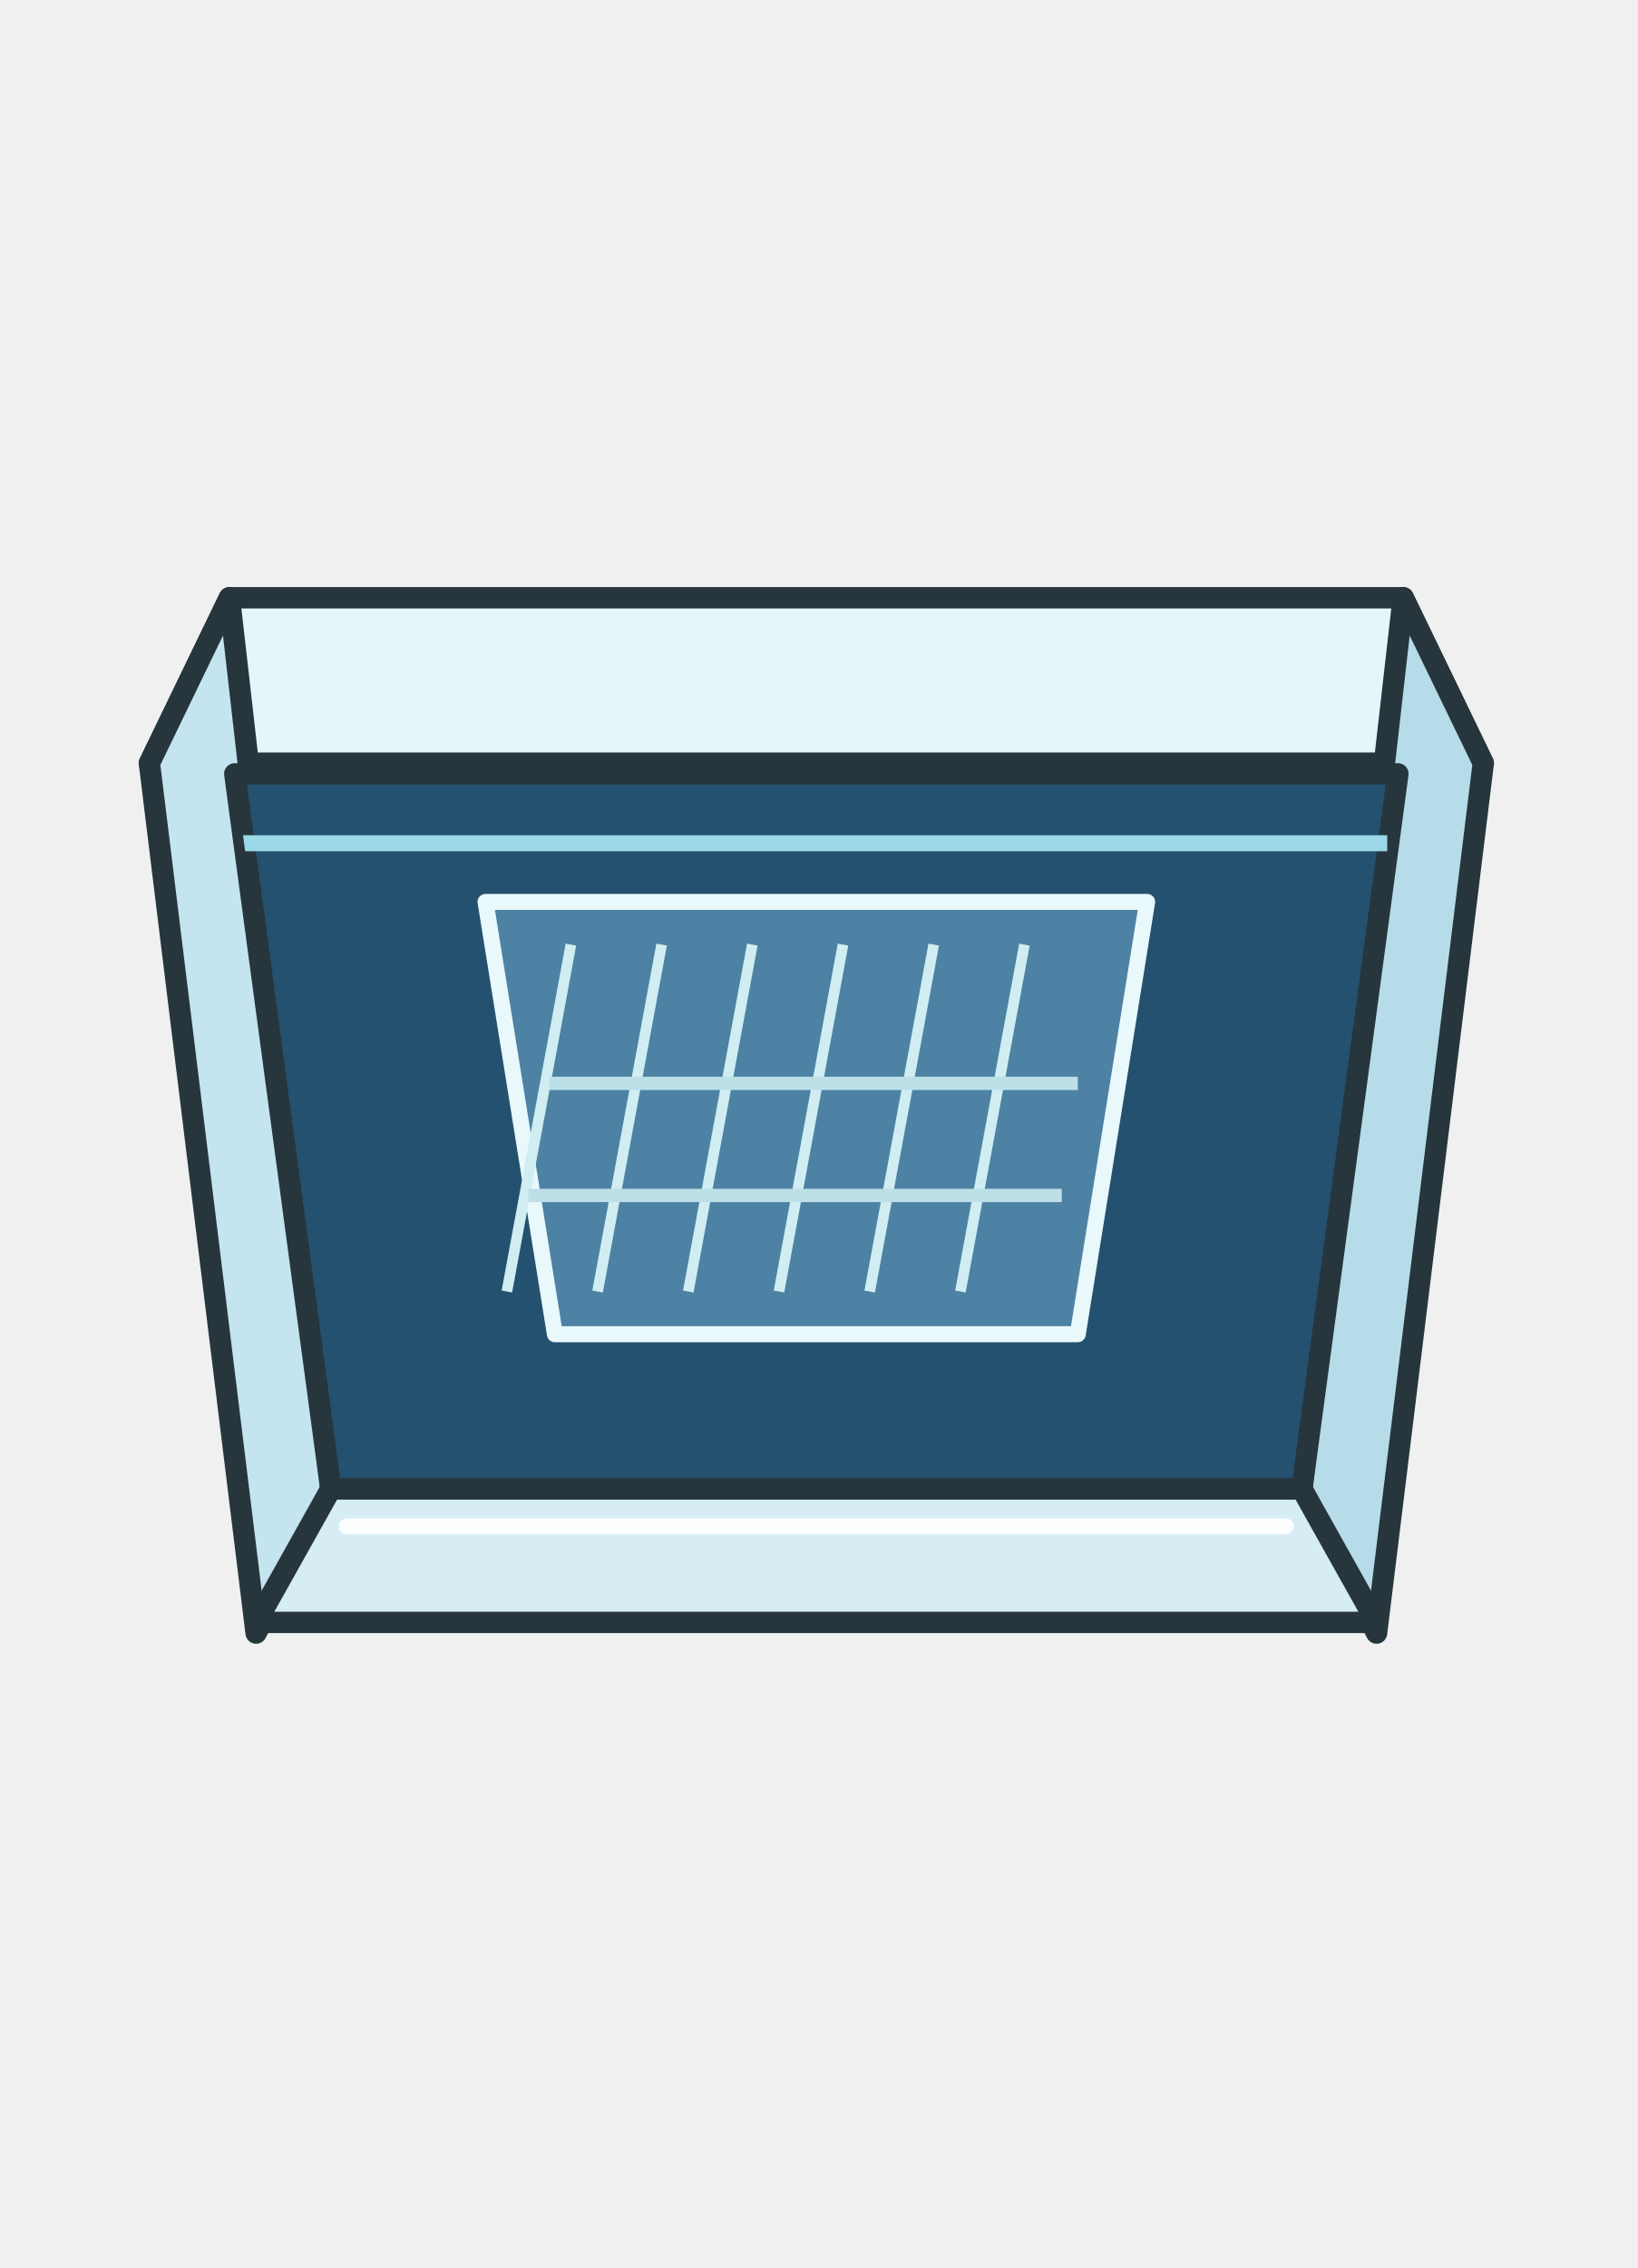
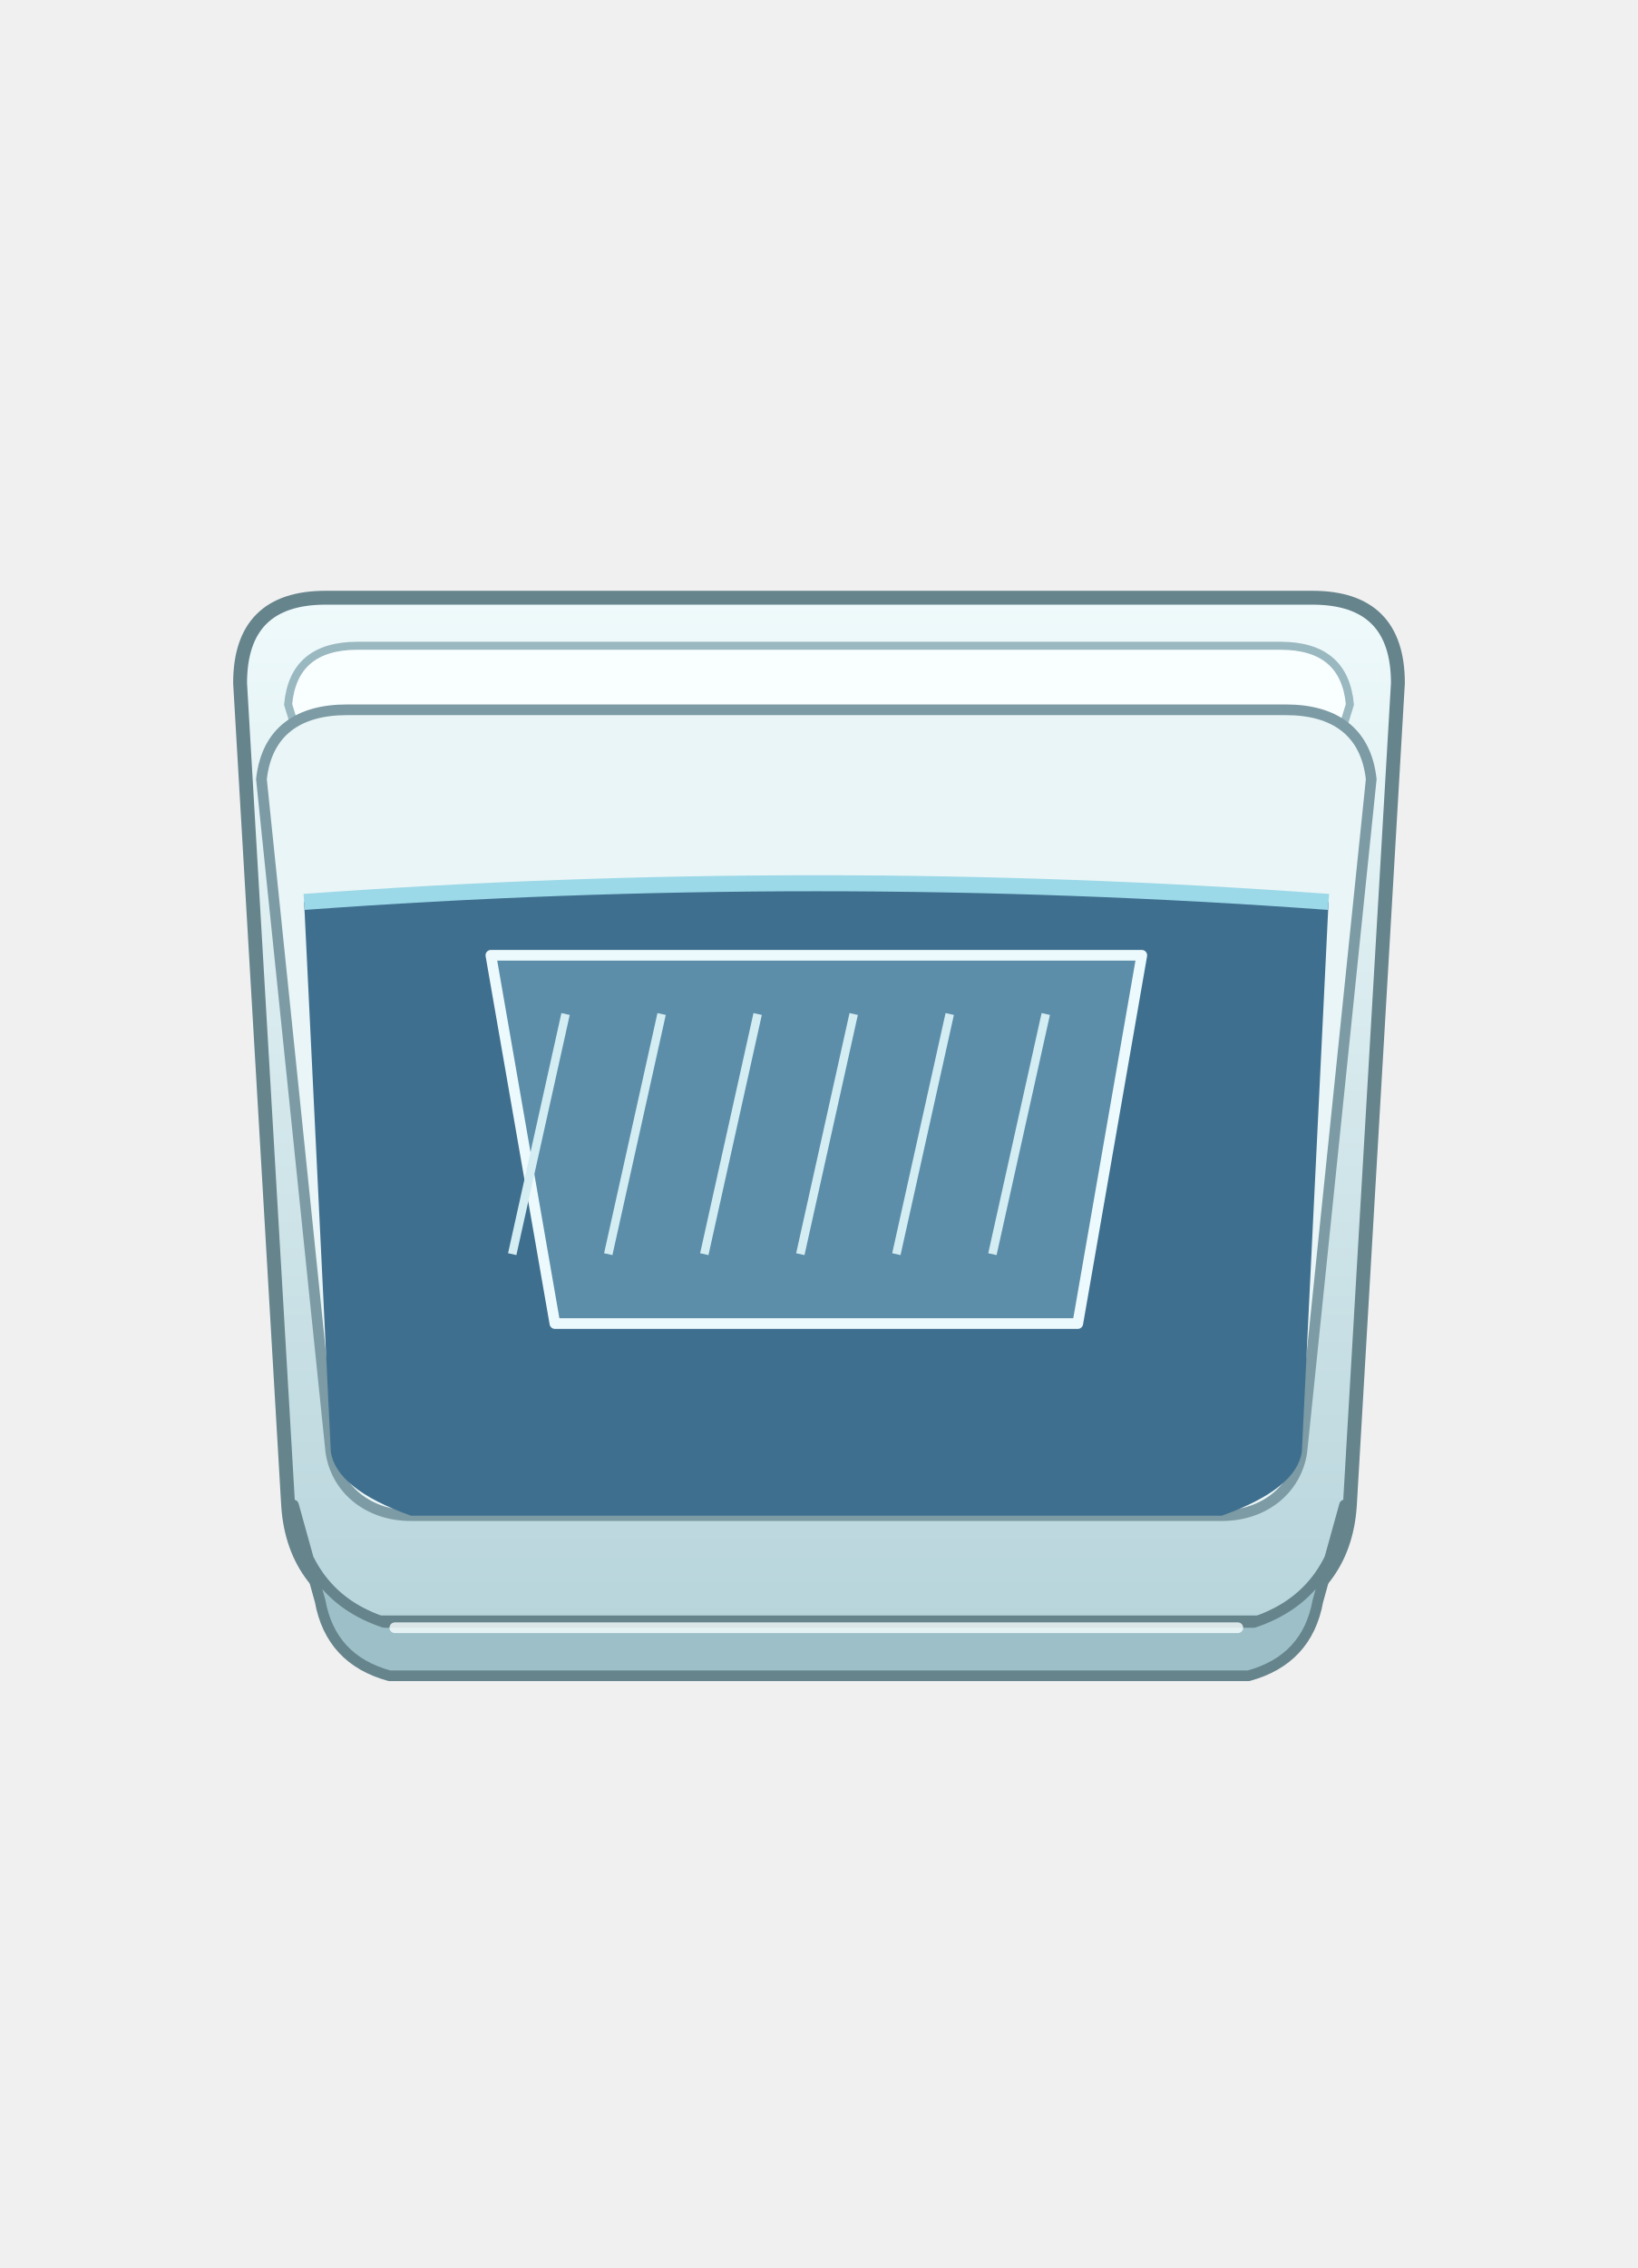
<svg xmlns="http://www.w3.org/2000/svg" viewBox="0 0 306.973 424.97">
  <defs>
    <clipPath id="anchor_liquid_clip">
-       <path d="M44 145H262L244 279H62Z" />
+       <path d="M49 146C50 137 56 133 65 133H241C250 133 256 137 257 146L244 272C243 279 237 284 229 284H77C69 284 63 279 62 272Z" />
    </clipPath>
+     <linearGradient id="tray_wall" x1="0" y1="0" x2="0" y2="1">
+       <stop stop-color="#effafb" />
+       <stop offset="1" stop-color="#b8d5dc" />
+     </linearGradient>
  </defs>
-   <path d="M43 112H263L278 143H28Z" fill="#e6f5fa" stroke="#26363c" stroke-linejoin="round" stroke-width="4" />
-   <path d="m28 143 15-31 19 167-14 27Z" fill="#c4e4ef" stroke="#26363c" stroke-linejoin="round" stroke-width="4" />
-   <path d="m278 143-15-31-19 167 14 27Z" fill="#b6dce9" stroke="#26363c" stroke-linejoin="round" stroke-width="4" />
-   <path d="M44 145H262L244 279H62Z" fill="#245170" stroke="#26363c" stroke-linejoin="round" stroke-width="4" />
+   <path d="M45 128Q45 112 61 112H246Q262 112 262 128L253 282Q252 298 236 304H71Q55 298 54 282Z" fill="url(#tray_wall)" stroke="#66848c" stroke-width="2.6" stroke-linejoin="round" />
+   <path d="M54 132Q55 121 67 121H240Q252 121 253 132L249 145H58Z" fill="#f9feff" stroke="#9ab8c0" stroke-width="1.5" />
+   <path d="M49 146C50 137 56 133 65 133H241C250 133 256 137 257 146L244 272C243 279 237 284 229 284H77C69 284 63 279 62 272Z" fill="#e9f5f6" stroke="#7c9ba4" stroke-width="2" />
+   <path d="M57 169Q153 162 249 169L244 272Q243 279 229 284H77Q63 279 62 272Z" fill="#3f6f8f" />
+   <path d="M57 169Q153 162 249 169" fill="none" stroke="#9bd8e8" stroke-width="3" />
+   <path d="M92 179H214L202 248H104Z" fill="#5c8eaa" stroke="#edfafd" stroke-width="2" stroke-linejoin="round" />
+   <path d="M106 190 96 235M124 190 114 235M142 190 132 235M160 190 150 235M178 190 168 235M196 190 186 235" stroke="#d3edf3" stroke-width="1.6" />
  <g id="overlay_root" />
-   <rect id="anchor_liquid_bounds" x="44" y="145" width="218" height="134" display="none" fill="none" stroke="none" />
-   <g clip-path="url(#anchor_liquid_clip)">
-     <path d="M44 158H260" fill="none" stroke="#9bd8e8" stroke-width="3" />
-     <path d="M91 169H215L202 250H104Z" fill="#4d82a4" stroke="#e9f8fb" stroke-linejoin="round" stroke-width="3" />
-     <g fill="none" stroke="#d0edf2" stroke-width="2">
-       <path d="m107 177-12 65M124 177l-12 65M141 177l-12 65M158 177l-12 65M175 177l-12 65M192 177l-12 65" />
-     </g>
-     <g stroke="#bde0e8" stroke-width="2.5">
-       <path d="m103 203 99 0M99 224h100" />
-     </g>
-   </g>
-   <path d="M62 279H244L258 304H48Z" fill="#d6edf4" stroke="#26363c" stroke-linejoin="round" stroke-width="4" />
-   <path d="M65 286H241" fill="none" stroke="#fff" stroke-linecap="round" stroke-width="3" opacity=".9" />
+   <rect id="anchor_liquid_bounds" x="48" y="132" width="213" height="152" display="none" fill="none" stroke="none" />
+   <path d="M55 282Q57 299 72 304H235Q250 299 252 282L247 300Q245 311 234 314H73Q62 311 60 300Z" fill="#9dbfc7" stroke="#66848c" stroke-width="2" stroke-linejoin="round" />
+   <path d="M74 305H232" stroke="#f8ffff" stroke-width="2" stroke-linecap="round" opacity=".8" />
</svg>
